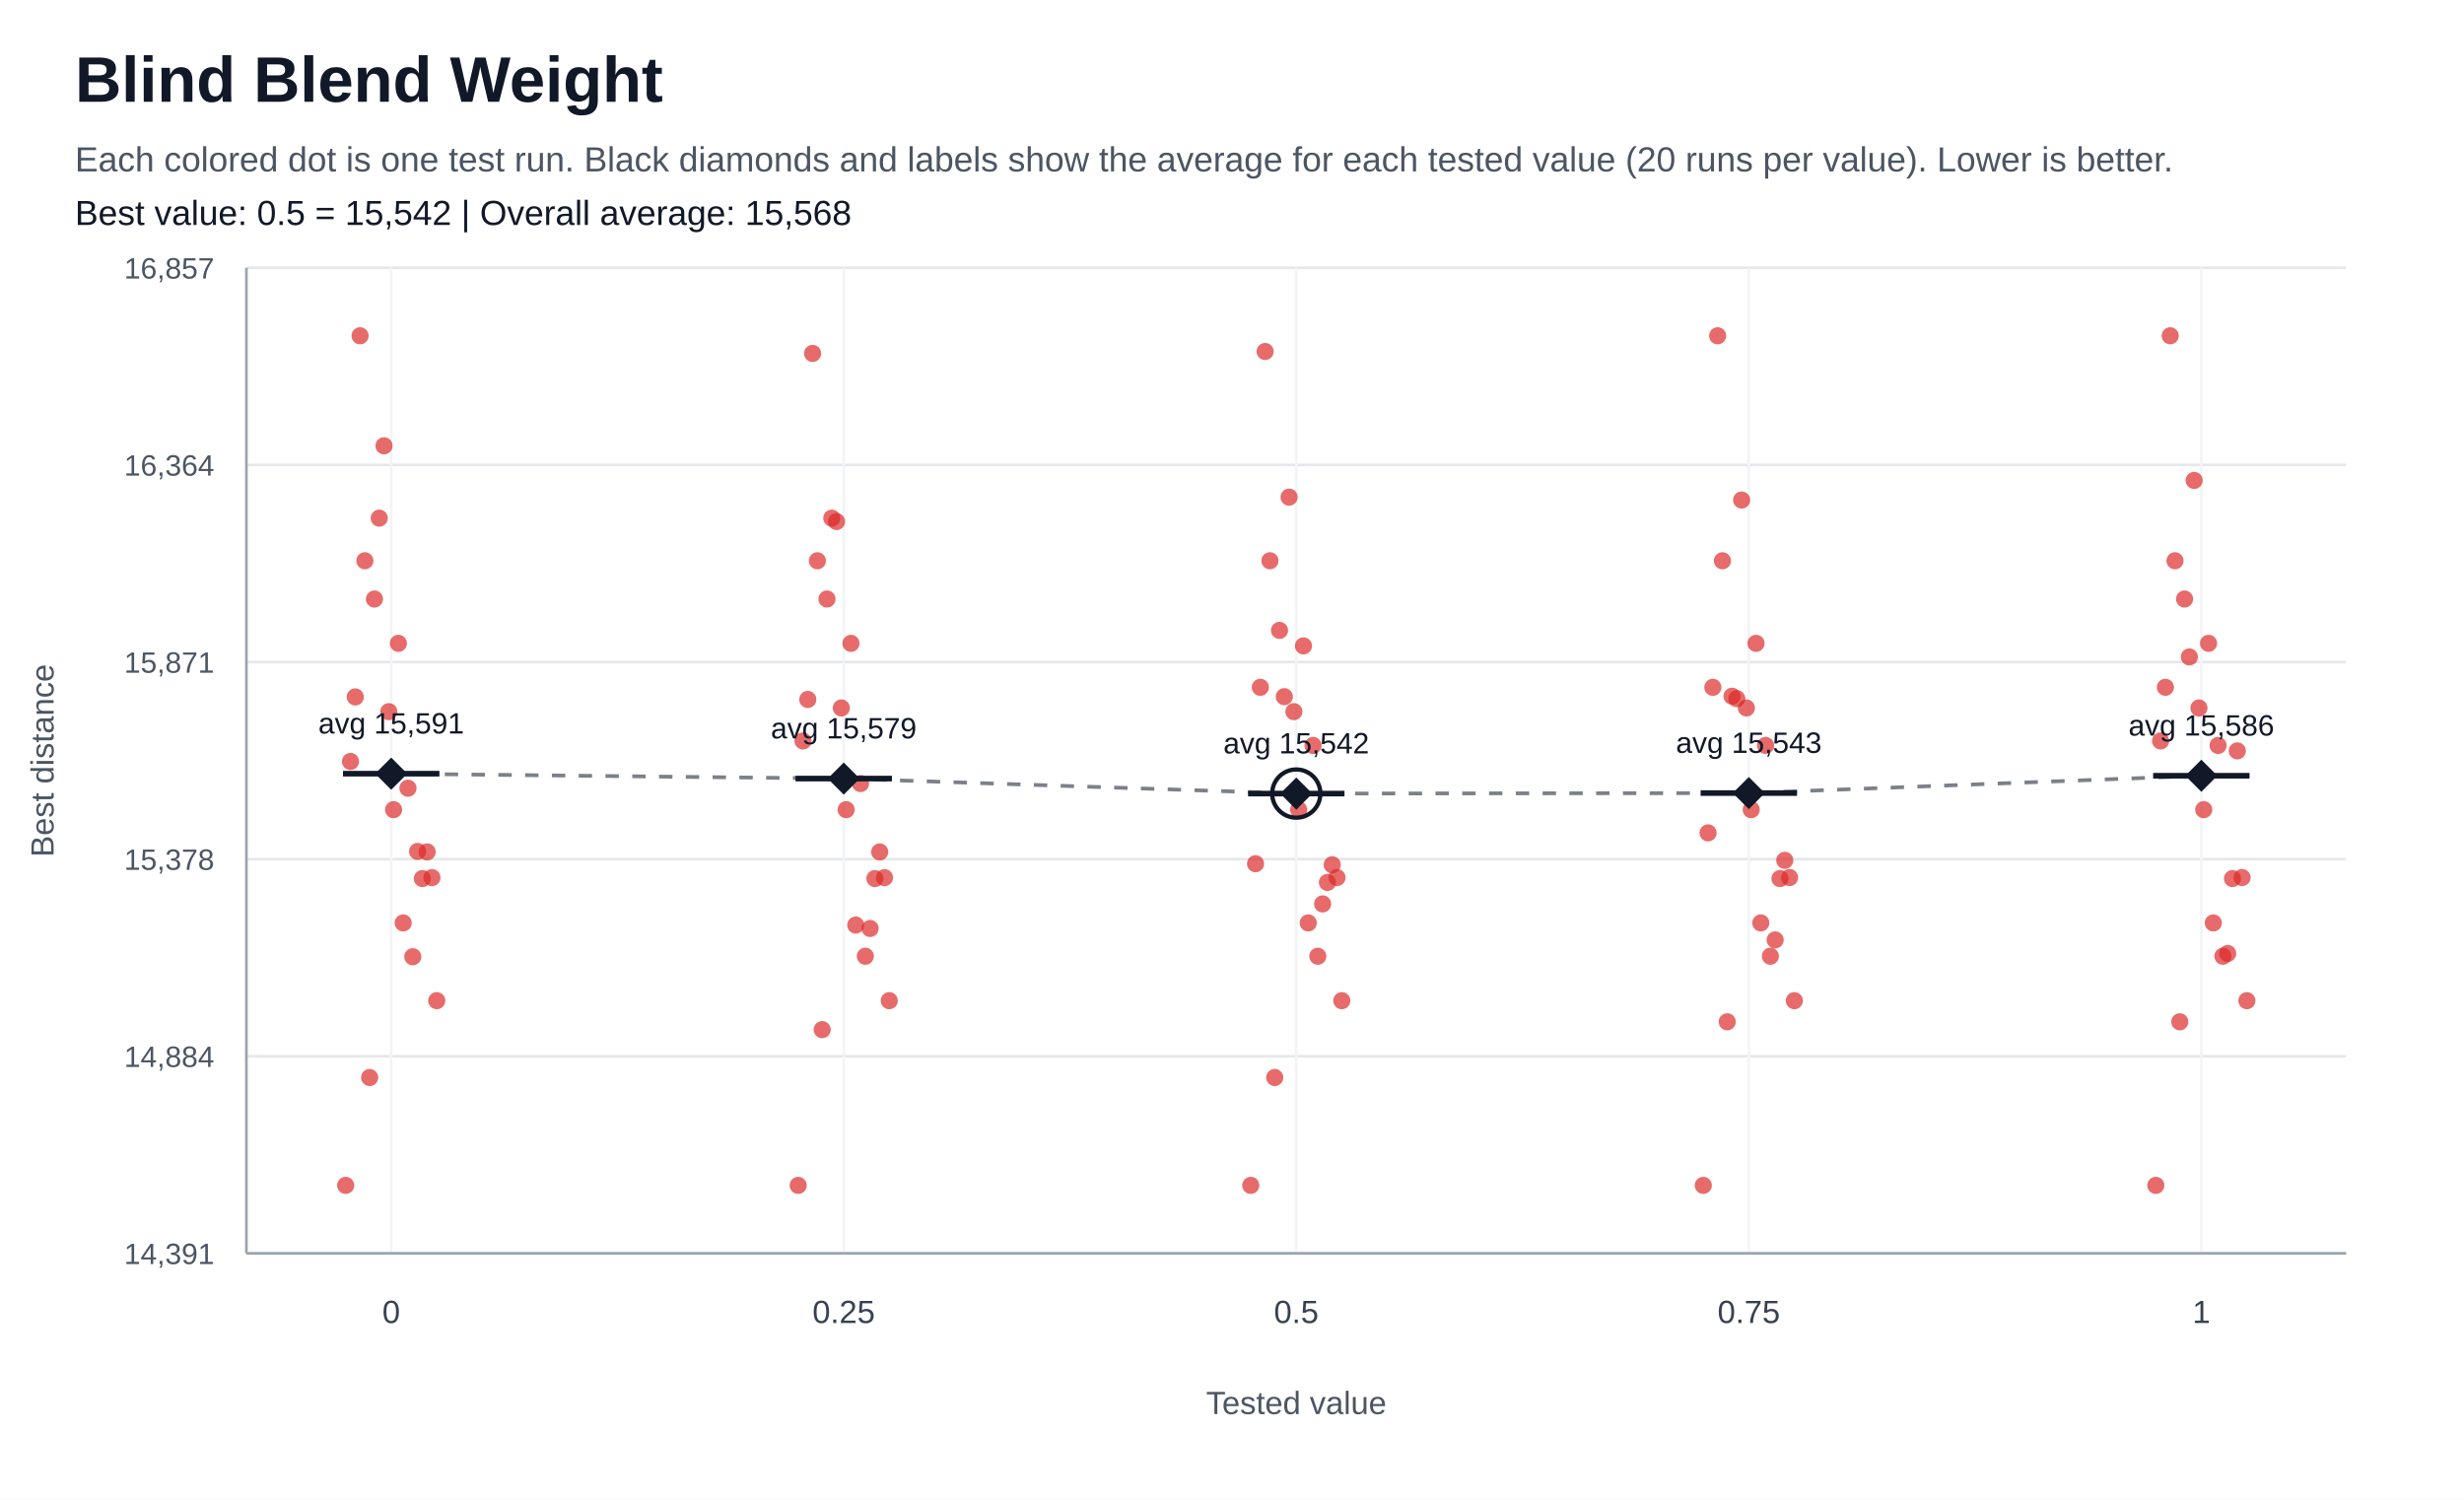
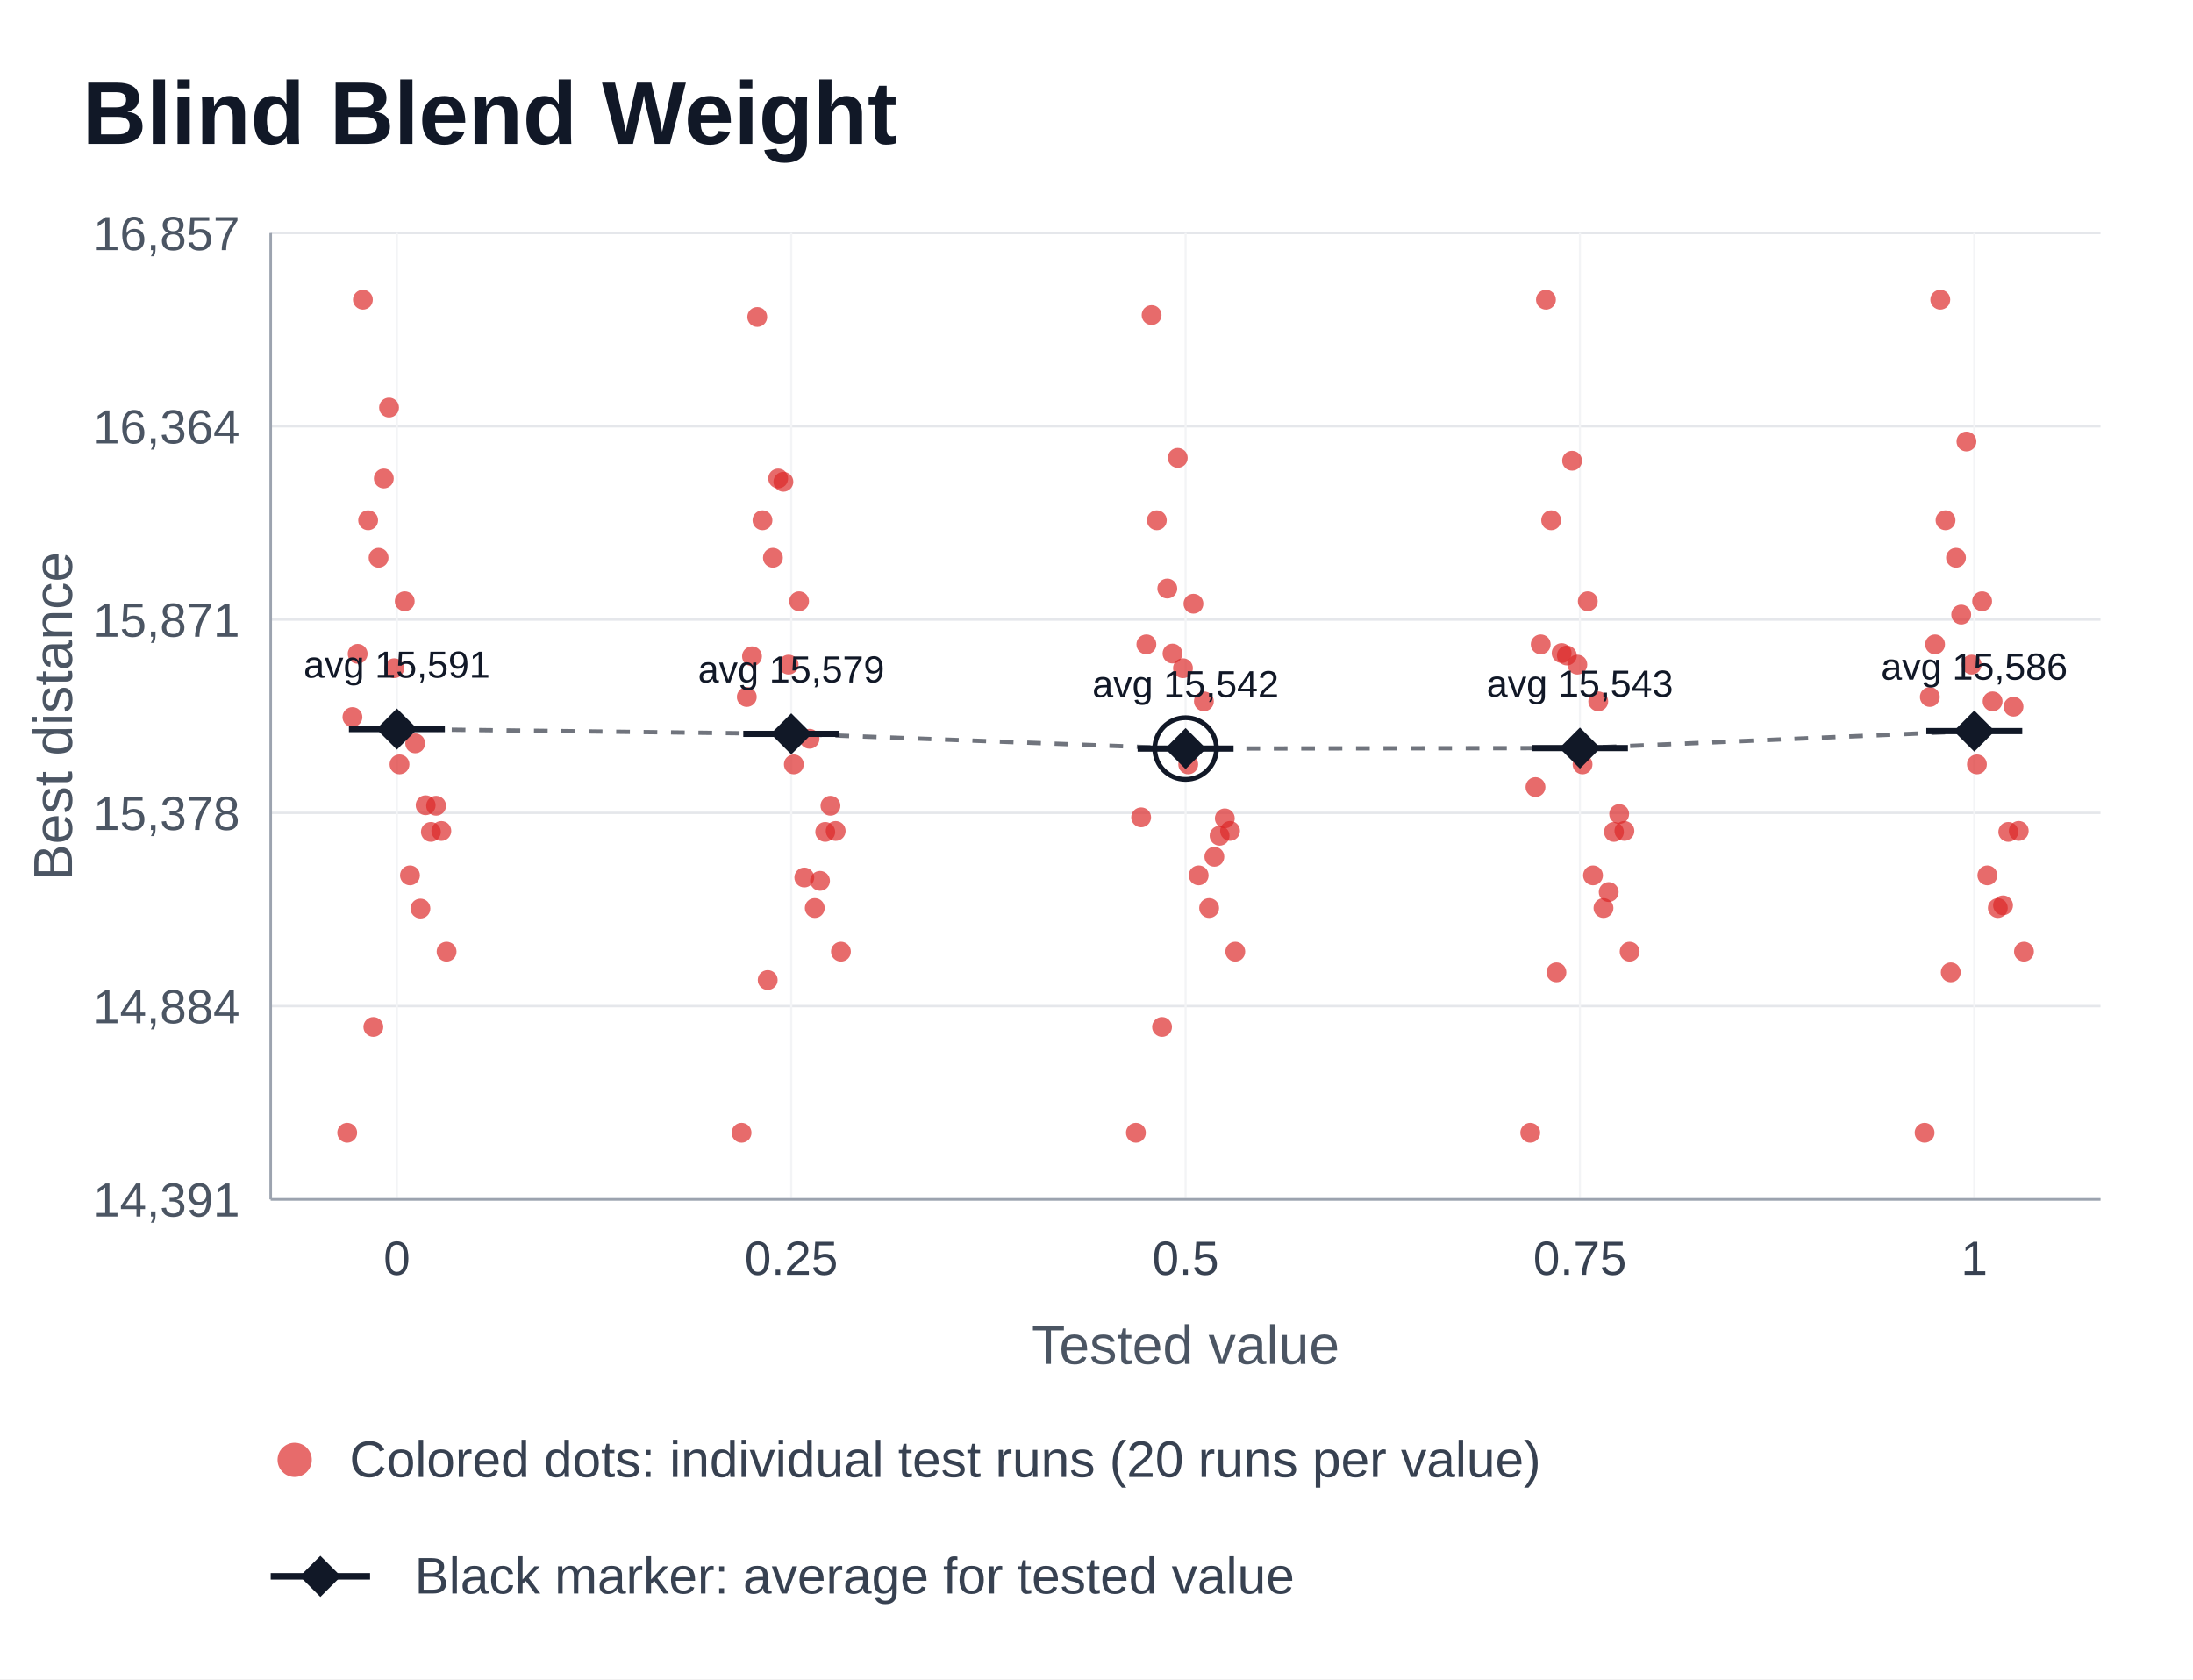
- <svg xmlns="http://www.w3.org/2000/svg" width="920" height="560" viewBox="0 0 920 560">
+ <svg xmlns="http://www.w3.org/2000/svg" width="1280" height="980" viewBox="0 0 1280 980">
  <rect width="100%" height="100%" fill="white" />
-   <text x="28" y="38" font-family="Arial" font-size="24" font-weight="700" fill="#111827">Blind Blend Weight</text>
-   <text x="28" y="64" font-family="Arial" font-size="13" fill="#4b5563">Each colored dot is one test run. Black diamonds and labels show the average for each tested value (20 runs per value). Lower is better.</text>
-   <text x="28" y="84" font-family="Arial" font-size="13" fill="#111827">Best value: 0.5 = 15,542 | Overall average: 15,568</text>
-   <line x1="92" y1="468.00" x2="876" y2="468.00" stroke="#e5e7eb" stroke-width="1" />
-   <text x="80" y="472.00" font-family="Arial" font-size="11" fill="#4b5563" text-anchor="end">14,391</text>
-   <line x1="92" y1="394.40" x2="876" y2="394.40" stroke="#e5e7eb" stroke-width="1" />
-   <text x="80" y="398.40" font-family="Arial" font-size="11" fill="#4b5563" text-anchor="end">14,884</text>
-   <line x1="92" y1="320.80" x2="876" y2="320.80" stroke="#e5e7eb" stroke-width="1" />
-   <text x="80" y="324.80" font-family="Arial" font-size="11" fill="#4b5563" text-anchor="end">15,378</text>
-   <line x1="92" y1="247.20" x2="876" y2="247.20" stroke="#e5e7eb" stroke-width="1" />
-   <text x="80" y="251.20" font-family="Arial" font-size="11" fill="#4b5563" text-anchor="end">15,871</text>
-   <line x1="92" y1="173.60" x2="876" y2="173.60" stroke="#e5e7eb" stroke-width="1" />
-   <text x="80" y="177.60" font-family="Arial" font-size="11" fill="#4b5563" text-anchor="end">16,364</text>
-   <line x1="92" y1="100.00" x2="876" y2="100.00" stroke="#e5e7eb" stroke-width="1" />
-   <text x="80" y="104.00" font-family="Arial" font-size="11" fill="#4b5563" text-anchor="end">16,857</text>
-   <line x1="146.07" y1="100" x2="146.07" y2="468" stroke="#f3f4f6" stroke-width="1" />
-   <text x="146.07" y="494" font-family="Arial" font-size="12" fill="#374151" text-anchor="middle">0</text>
-   <line x1="315.03" y1="100" x2="315.03" y2="468" stroke="#f3f4f6" stroke-width="1" />
-   <text x="315.03" y="494" font-family="Arial" font-size="12" fill="#374151" text-anchor="middle">0.25</text>
-   <line x1="484.00" y1="100" x2="484.00" y2="468" stroke="#f3f4f6" stroke-width="1" />
-   <text x="484.00" y="494" font-family="Arial" font-size="12" fill="#374151" text-anchor="middle">0.5</text>
-   <line x1="652.97" y1="100" x2="652.97" y2="468" stroke="#f3f4f6" stroke-width="1" />
-   <text x="652.97" y="494" font-family="Arial" font-size="12" fill="#374151" text-anchor="middle">0.75</text>
-   <line x1="821.93" y1="100" x2="821.93" y2="468" stroke="#f3f4f6" stroke-width="1" />
-   <text x="821.93" y="494" font-family="Arial" font-size="12" fill="#374151" text-anchor="middle">1</text>
-   <line x1="92" y1="468" x2="876" y2="468" stroke="#9ca3af" />
-   <line x1="92" y1="100" x2="92" y2="468" stroke="#9ca3af" />
-   <polyline fill="none" stroke="#111827" stroke-width="1.4" opacity="0.55" stroke-dasharray="5 5" points="146.07,288.89 315.03,290.72 484.00,296.32 652.97,296.13 821.93,289.66" />
-   <circle cx="129.07" cy="442.62" r="3.2" fill="#dc2626" opacity="0.68" />
-   <circle cx="130.86" cy="284.33" r="3.2" fill="#dc2626" opacity="0.68" />
-   <circle cx="132.65" cy="260.24" r="3.2" fill="#dc2626" opacity="0.68" />
-   <circle cx="134.44" cy="125.38" r="3.2" fill="#dc2626" opacity="0.68" />
-   <circle cx="136.23" cy="209.39" r="3.2" fill="#dc2626" opacity="0.68" />
-   <circle cx="138.02" cy="402.34" r="3.2" fill="#dc2626" opacity="0.68" />
-   <circle cx="139.81" cy="223.67" r="3.2" fill="#dc2626" opacity="0.68" />
-   <circle cx="141.60" cy="193.47" r="3.2" fill="#dc2626" opacity="0.68" />
-   <circle cx="143.38" cy="166.46" r="3.2" fill="#dc2626" opacity="0.68" />
-   <circle cx="145.17" cy="265.73" r="3.2" fill="#dc2626" opacity="0.68" />
-   <circle cx="146.96" cy="302.33" r="3.2" fill="#dc2626" opacity="0.68" />
-   <circle cx="148.75" cy="240.22" r="3.2" fill="#dc2626" opacity="0.68" />
-   <circle cx="150.54" cy="344.61" r="3.2" fill="#dc2626" opacity="0.68" />
-   <circle cx="152.33" cy="294.32" r="3.2" fill="#dc2626" opacity="0.68" />
-   <circle cx="154.12" cy="357.24" r="3.2" fill="#dc2626" opacity="0.68" />
-   <circle cx="155.91" cy="317.91" r="3.2" fill="#dc2626" opacity="0.68" />
-   <circle cx="157.70" cy="328.05" r="3.2" fill="#dc2626" opacity="0.68" />
-   <circle cx="159.49" cy="318.10" r="3.2" fill="#dc2626" opacity="0.68" />
-   <circle cx="161.28" cy="327.70" r="3.2" fill="#dc2626" opacity="0.68" />
-   <circle cx="163.07" cy="373.65" r="3.2" fill="#dc2626" opacity="0.68" />
-   <line x1="128.07" y1="288.89" x2="164.07" y2="288.89" stroke="#111827" stroke-width="2.1" />
-   <polygon points="146.07,282.89 152.07,288.89 146.07,294.89 140.07,288.89" fill="#111827" />
-   <text x="146.07" y="273.89" font-family="Arial" font-size="11" fill="#111827" text-anchor="middle">avg 15,591</text>
-   <circle cx="298.03" cy="442.62" r="3.2" fill="#dc2626" opacity="0.68" />
-   <circle cx="299.82" cy="276.67" r="3.2" fill="#dc2626" opacity="0.68" />
-   <circle cx="301.61" cy="261.18" r="3.2" fill="#dc2626" opacity="0.68" />
-   <circle cx="303.40" cy="131.97" r="3.2" fill="#dc2626" opacity="0.68" />
-   <circle cx="305.19" cy="209.39" r="3.2" fill="#dc2626" opacity="0.68" />
-   <circle cx="306.98" cy="384.47" r="3.2" fill="#dc2626" opacity="0.68" />
-   <circle cx="308.77" cy="223.67" r="3.2" fill="#dc2626" opacity="0.68" />
-   <circle cx="310.56" cy="193.47" r="3.2" fill="#dc2626" opacity="0.68" />
-   <circle cx="312.35" cy="194.74" r="3.2" fill="#dc2626" opacity="0.68" />
-   <circle cx="314.14" cy="264.35" r="3.2" fill="#dc2626" opacity="0.68" />
-   <circle cx="315.93" cy="302.33" r="3.2" fill="#dc2626" opacity="0.68" />
-   <circle cx="317.72" cy="240.22" r="3.2" fill="#dc2626" opacity="0.68" />
-   <circle cx="319.51" cy="345.42" r="3.2" fill="#dc2626" opacity="0.68" />
-   <circle cx="321.30" cy="292.58" r="3.2" fill="#dc2626" opacity="0.68" />
-   <circle cx="323.09" cy="357.05" r="3.2" fill="#dc2626" opacity="0.68" />
-   <circle cx="324.88" cy="346.69" r="3.2" fill="#dc2626" opacity="0.68" />
-   <circle cx="326.67" cy="328.05" r="3.2" fill="#dc2626" opacity="0.68" />
-   <circle cx="328.46" cy="318.10" r="3.2" fill="#dc2626" opacity="0.68" />
-   <circle cx="330.25" cy="327.70" r="3.2" fill="#dc2626" opacity="0.68" />
-   <circle cx="332.03" cy="373.65" r="3.2" fill="#dc2626" opacity="0.68" />
-   <line x1="297.03" y1="290.72" x2="333.03" y2="290.72" stroke="#111827" stroke-width="2.1" />
-   <polygon points="315.03,284.72 321.03,290.72 315.03,296.72 309.03,290.72" fill="#111827" />
-   <text x="315.03" y="275.72" font-family="Arial" font-size="11" fill="#111827" text-anchor="middle">avg 15,579</text>
-   <circle cx="467.00" cy="442.62" r="3.2" fill="#dc2626" opacity="0.68" />
-   <circle cx="468.79" cy="322.51" r="3.2" fill="#dc2626" opacity="0.68" />
-   <circle cx="470.58" cy="256.64" r="3.2" fill="#dc2626" opacity="0.68" />
-   <circle cx="472.37" cy="131.25" r="3.2" fill="#dc2626" opacity="0.68" />
-   <circle cx="474.16" cy="209.39" r="3.2" fill="#dc2626" opacity="0.68" />
-   <circle cx="475.95" cy="402.34" r="3.2" fill="#dc2626" opacity="0.68" />
-   <circle cx="477.74" cy="235.39" r="3.2" fill="#dc2626" opacity="0.68" />
-   <circle cx="479.53" cy="260.14" r="3.2" fill="#dc2626" opacity="0.68" />
-   <circle cx="481.32" cy="185.63" r="3.2" fill="#dc2626" opacity="0.68" />
-   <circle cx="483.11" cy="265.73" r="3.2" fill="#dc2626" opacity="0.68" />
-   <circle cx="484.89" cy="302.33" r="3.2" fill="#dc2626" opacity="0.68" />
-   <circle cx="486.68" cy="241.17" r="3.2" fill="#dc2626" opacity="0.68" />
-   <circle cx="488.47" cy="344.61" r="3.2" fill="#dc2626" opacity="0.68" />
-   <circle cx="490.26" cy="278.35" r="3.2" fill="#dc2626" opacity="0.68" />
-   <circle cx="492.05" cy="357.05" r="3.2" fill="#dc2626" opacity="0.68" />
-   <circle cx="493.84" cy="337.52" r="3.2" fill="#dc2626" opacity="0.68" />
-   <circle cx="495.63" cy="329.50" r="3.2" fill="#dc2626" opacity="0.68" />
-   <circle cx="497.42" cy="322.90" r="3.2" fill="#dc2626" opacity="0.68" />
-   <circle cx="499.21" cy="327.67" r="3.2" fill="#dc2626" opacity="0.68" />
-   <circle cx="501.00" cy="373.65" r="3.2" fill="#dc2626" opacity="0.68" />
-   <line x1="466.00" y1="296.32" x2="502.00" y2="296.32" stroke="#111827" stroke-width="2.1" />
-   <polygon points="484.00,290.32 490.00,296.32 484.00,302.32 478.00,296.32" fill="#111827" />
-   <circle cx="484.00" cy="296.32" r="9" fill="none" stroke="#111827" stroke-width="1.6" />
-   <text x="484.00" y="281.32" font-family="Arial" font-size="11" fill="#111827" text-anchor="middle">avg 15,542</text>
-   <circle cx="635.97" cy="442.62" r="3.2" fill="#dc2626" opacity="0.68" />
-   <circle cx="637.75" cy="310.99" r="3.2" fill="#dc2626" opacity="0.68" />
-   <circle cx="639.54" cy="256.64" r="3.2" fill="#dc2626" opacity="0.68" />
-   <circle cx="641.33" cy="125.38" r="3.2" fill="#dc2626" opacity="0.68" />
-   <circle cx="643.12" cy="209.39" r="3.2" fill="#dc2626" opacity="0.68" />
-   <circle cx="644.91" cy="381.54" r="3.2" fill="#dc2626" opacity="0.68" />
-   <circle cx="646.70" cy="259.96" r="3.2" fill="#dc2626" opacity="0.68" />
-   <circle cx="648.49" cy="260.88" r="3.2" fill="#dc2626" opacity="0.68" />
-   <circle cx="650.28" cy="186.71" r="3.2" fill="#dc2626" opacity="0.68" />
-   <circle cx="652.07" cy="264.35" r="3.2" fill="#dc2626" opacity="0.68" />
-   <circle cx="653.86" cy="302.33" r="3.2" fill="#dc2626" opacity="0.68" />
-   <circle cx="655.65" cy="240.22" r="3.2" fill="#dc2626" opacity="0.68" />
-   <circle cx="657.44" cy="344.61" r="3.2" fill="#dc2626" opacity="0.68" />
-   <circle cx="659.23" cy="278.35" r="3.2" fill="#dc2626" opacity="0.68" />
-   <circle cx="661.02" cy="357.05" r="3.2" fill="#dc2626" opacity="0.68" />
-   <circle cx="662.81" cy="350.96" r="3.2" fill="#dc2626" opacity="0.68" />
-   <circle cx="664.60" cy="328.05" r="3.2" fill="#dc2626" opacity="0.68" />
-   <circle cx="666.39" cy="321.25" r="3.2" fill="#dc2626" opacity="0.68" />
-   <circle cx="668.18" cy="327.67" r="3.2" fill="#dc2626" opacity="0.68" />
-   <circle cx="669.97" cy="373.65" r="3.2" fill="#dc2626" opacity="0.68" />
-   <line x1="634.97" y1="296.13" x2="670.97" y2="296.13" stroke="#111827" stroke-width="2.1" />
-   <polygon points="652.97,290.13 658.97,296.13 652.97,302.13 646.97,296.13" fill="#111827" />
-   <text x="652.97" y="281.13" font-family="Arial" font-size="11" fill="#111827" text-anchor="middle">avg 15,543</text>
-   <circle cx="804.93" cy="442.62" r="3.2" fill="#dc2626" opacity="0.68" />
-   <circle cx="806.72" cy="276.67" r="3.2" fill="#dc2626" opacity="0.68" />
-   <circle cx="808.51" cy="256.64" r="3.2" fill="#dc2626" opacity="0.68" />
-   <circle cx="810.30" cy="125.38" r="3.2" fill="#dc2626" opacity="0.68" />
-   <circle cx="812.09" cy="209.39" r="3.2" fill="#dc2626" opacity="0.68" />
-   <circle cx="813.88" cy="381.54" r="3.2" fill="#dc2626" opacity="0.68" />
-   <circle cx="815.67" cy="223.67" r="3.2" fill="#dc2626" opacity="0.68" />
-   <circle cx="817.46" cy="245.30" r="3.2" fill="#dc2626" opacity="0.68" />
-   <circle cx="819.25" cy="179.39" r="3.2" fill="#dc2626" opacity="0.68" />
-   <circle cx="821.04" cy="264.35" r="3.2" fill="#dc2626" opacity="0.68" />
-   <circle cx="822.83" cy="302.33" r="3.2" fill="#dc2626" opacity="0.68" />
-   <circle cx="824.62" cy="240.22" r="3.2" fill="#dc2626" opacity="0.68" />
-   <circle cx="826.40" cy="344.61" r="3.2" fill="#dc2626" opacity="0.68" />
-   <circle cx="828.19" cy="278.35" r="3.2" fill="#dc2626" opacity="0.68" />
-   <circle cx="829.98" cy="357.05" r="3.2" fill="#dc2626" opacity="0.68" />
-   <circle cx="831.77" cy="356.03" r="3.2" fill="#dc2626" opacity="0.68" />
-   <circle cx="833.56" cy="328.05" r="3.2" fill="#dc2626" opacity="0.68" />
-   <circle cx="835.35" cy="280.38" r="3.2" fill="#dc2626" opacity="0.68" />
-   <circle cx="837.14" cy="327.67" r="3.2" fill="#dc2626" opacity="0.68" />
-   <circle cx="838.93" cy="373.65" r="3.2" fill="#dc2626" opacity="0.68" />
-   <line x1="803.93" y1="289.66" x2="839.93" y2="289.66" stroke="#111827" stroke-width="2.1" />
-   <polygon points="821.93,283.66 827.93,289.66 821.93,295.66 815.93,289.66" fill="#111827" />
-   <text x="821.93" y="274.66" font-family="Arial" font-size="11" fill="#111827" text-anchor="middle">avg 15,586</text>
-   <text x="484.00" y="528" font-family="Arial" font-size="12" fill="#4b5563" text-anchor="middle">Tested value</text>
-   <text x="20" y="284.00" font-family="Arial" font-size="12" fill="#4b5563" text-anchor="middle" transform="rotate(-90 20 284.00)">Best distance</text>
+   <text x="48" y="84" font-family="Arial" font-size="52" font-weight="700" fill="#111827">Blind Blend Weight</text>
+   <line x1="158" y1="700.00" x2="1226" y2="700.00" stroke="#e5e7eb" stroke-width="1.4" />
+   <text x="140" y="710.00" font-family="Arial" font-size="28" fill="#4b5563" text-anchor="end">14,391</text>
+   <line x1="158" y1="587.20" x2="1226" y2="587.20" stroke="#e5e7eb" stroke-width="1.4" />
+   <text x="140" y="597.20" font-family="Arial" font-size="28" fill="#4b5563" text-anchor="end">14,884</text>
+   <line x1="158" y1="474.40" x2="1226" y2="474.40" stroke="#e5e7eb" stroke-width="1.4" />
+   <text x="140" y="484.40" font-family="Arial" font-size="28" fill="#4b5563" text-anchor="end">15,378</text>
+   <line x1="158" y1="361.60" x2="1226" y2="361.60" stroke="#e5e7eb" stroke-width="1.4" />
+   <text x="140" y="371.60" font-family="Arial" font-size="28" fill="#4b5563" text-anchor="end">15,871</text>
+   <line x1="158" y1="248.80" x2="1226" y2="248.80" stroke="#e5e7eb" stroke-width="1.4" />
+   <text x="140" y="258.80" font-family="Arial" font-size="28" fill="#4b5563" text-anchor="end">16,364</text>
+   <line x1="158" y1="136.00" x2="1226" y2="136.00" stroke="#e5e7eb" stroke-width="1.4" />
+   <text x="140" y="146.00" font-family="Arial" font-size="28" fill="#4b5563" text-anchor="end">16,857</text>
+   <line x1="231.66" y1="136" x2="231.66" y2="700" stroke="#f3f4f6" stroke-width="1.2" />
+   <text x="231.66" y="744" font-family="Arial" font-size="28" fill="#374151" text-anchor="middle">0</text>
+   <line x1="461.83" y1="136" x2="461.83" y2="700" stroke="#f3f4f6" stroke-width="1.2" />
+   <text x="461.83" y="744" font-family="Arial" font-size="28" fill="#374151" text-anchor="middle">0.25</text>
+   <line x1="692.00" y1="136" x2="692.00" y2="700" stroke="#f3f4f6" stroke-width="1.2" />
+   <text x="692.00" y="744" font-family="Arial" font-size="28" fill="#374151" text-anchor="middle">0.5</text>
+   <line x1="922.17" y1="136" x2="922.17" y2="700" stroke="#f3f4f6" stroke-width="1.2" />
+   <text x="922.17" y="744" font-family="Arial" font-size="28" fill="#374151" text-anchor="middle">0.75</text>
+   <line x1="1152.34" y1="136" x2="1152.34" y2="700" stroke="#f3f4f6" stroke-width="1.2" />
+   <text x="1152.34" y="744" font-family="Arial" font-size="28" fill="#374151" text-anchor="middle">1</text>
+   <line x1="158" y1="700" x2="1226" y2="700" stroke="#9ca3af" stroke-width="1.5" />
+   <line x1="158" y1="136" x2="158" y2="700" stroke="#9ca3af" stroke-width="1.5" />
+   <polyline fill="none" stroke="#111827" stroke-width="2.5" opacity="0.60" stroke-dasharray="8 8" points="231.66,425.49 461.83,428.29 692.00,436.88 922.17,436.59 1152.34,426.68" />
+   <circle cx="202.66" cy="661.10" r="5.8" fill="#dc2626" opacity="0.68" />
+   <circle cx="205.71" cy="418.50" r="5.8" fill="#dc2626" opacity="0.68" />
+   <circle cx="208.76" cy="381.59" r="5.8" fill="#dc2626" opacity="0.68" />
+   <circle cx="211.81" cy="174.90" r="5.8" fill="#dc2626" opacity="0.68" />
+   <circle cx="214.87" cy="303.65" r="5.8" fill="#dc2626" opacity="0.68" />
+   <circle cx="217.92" cy="599.36" r="5.8" fill="#dc2626" opacity="0.68" />
+   <circle cx="220.97" cy="325.53" r="5.8" fill="#dc2626" opacity="0.68" />
+   <circle cx="224.02" cy="279.26" r="5.8" fill="#dc2626" opacity="0.68" />
+   <circle cx="227.08" cy="237.86" r="5.8" fill="#dc2626" opacity="0.68" />
+   <circle cx="230.13" cy="389.99" r="5.8" fill="#dc2626" opacity="0.68" />
+   <circle cx="233.18" cy="446.10" r="5.8" fill="#dc2626" opacity="0.68" />
+   <circle cx="236.23" cy="350.91" r="5.8" fill="#dc2626" opacity="0.68" />
+   <circle cx="239.29" cy="510.89" r="5.8" fill="#dc2626" opacity="0.68" />
+   <circle cx="242.34" cy="433.82" r="5.8" fill="#dc2626" opacity="0.68" />
+   <circle cx="245.39" cy="530.25" r="5.8" fill="#dc2626" opacity="0.68" />
+   <circle cx="248.44" cy="469.96" r="5.8" fill="#dc2626" opacity="0.68" />
+   <circle cx="251.50" cy="485.52" r="5.8" fill="#dc2626" opacity="0.68" />
+   <circle cx="254.55" cy="470.26" r="5.8" fill="#dc2626" opacity="0.68" />
+   <circle cx="257.60" cy="484.97" r="5.8" fill="#dc2626" opacity="0.68" />
+   <circle cx="260.66" cy="555.40" r="5.8" fill="#dc2626" opacity="0.68" />
+   <line x1="203.66" y1="425.49" x2="259.66" y2="425.49" stroke="#111827" stroke-width="3.6" />
+   <polygon points="231.66,413.49 243.66,425.49 231.66,437.49 219.66,425.49" fill="#111827" />
+   <text x="231.66" y="395.49" font-family="Arial" font-size="22" fill="#111827" text-anchor="middle">avg 15,591</text>
+   <circle cx="432.83" cy="661.10" r="5.8" fill="#dc2626" opacity="0.68" />
+   <circle cx="435.88" cy="406.77" r="5.8" fill="#dc2626" opacity="0.68" />
+   <circle cx="438.93" cy="383.03" r="5.8" fill="#dc2626" opacity="0.68" />
+   <circle cx="441.99" cy="185.00" r="5.8" fill="#dc2626" opacity="0.68" />
+   <circle cx="445.04" cy="303.65" r="5.8" fill="#dc2626" opacity="0.68" />
+   <circle cx="448.09" cy="571.98" r="5.8" fill="#dc2626" opacity="0.68" />
+   <circle cx="451.14" cy="325.53" r="5.8" fill="#dc2626" opacity="0.68" />
+   <circle cx="454.20" cy="279.26" r="5.8" fill="#dc2626" opacity="0.68" />
+   <circle cx="457.25" cy="281.19" r="5.8" fill="#dc2626" opacity="0.68" />
+   <circle cx="460.30" cy="387.88" r="5.8" fill="#dc2626" opacity="0.68" />
+   <circle cx="463.35" cy="446.10" r="5.8" fill="#dc2626" opacity="0.68" />
+   <circle cx="466.41" cy="350.91" r="5.8" fill="#dc2626" opacity="0.68" />
+   <circle cx="469.46" cy="512.13" r="5.8" fill="#dc2626" opacity="0.68" />
+   <circle cx="472.51" cy="431.16" r="5.8" fill="#dc2626" opacity="0.68" />
+   <circle cx="475.56" cy="529.95" r="5.8" fill="#dc2626" opacity="0.68" />
+   <circle cx="478.62" cy="514.09" r="5.8" fill="#dc2626" opacity="0.68" />
+   <circle cx="481.67" cy="485.52" r="5.8" fill="#dc2626" opacity="0.68" />
+   <circle cx="484.72" cy="470.26" r="5.8" fill="#dc2626" opacity="0.68" />
+   <circle cx="487.77" cy="484.97" r="5.8" fill="#dc2626" opacity="0.68" />
+   <circle cx="490.83" cy="555.40" r="5.8" fill="#dc2626" opacity="0.68" />
+   <line x1="433.83" y1="428.29" x2="489.83" y2="428.29" stroke="#111827" stroke-width="3.6" />
+   <polygon points="461.83,416.29 473.83,428.29 461.83,440.29 449.83,428.29" fill="#111827" />
+   <text x="461.83" y="398.29" font-family="Arial" font-size="22" fill="#111827" text-anchor="middle">avg 15,579</text>
+   <circle cx="663.00" cy="661.10" r="5.8" fill="#dc2626" opacity="0.68" />
+   <circle cx="666.05" cy="477.02" r="5.8" fill="#dc2626" opacity="0.68" />
+   <circle cx="669.11" cy="376.07" r="5.8" fill="#dc2626" opacity="0.68" />
+   <circle cx="672.16" cy="183.89" r="5.8" fill="#dc2626" opacity="0.68" />
+   <circle cx="675.21" cy="303.65" r="5.8" fill="#dc2626" opacity="0.68" />
+   <circle cx="678.26" cy="599.36" r="5.8" fill="#dc2626" opacity="0.68" />
+   <circle cx="681.32" cy="343.49" r="5.8" fill="#dc2626" opacity="0.68" />
+   <circle cx="684.37" cy="381.43" r="5.8" fill="#dc2626" opacity="0.68" />
+   <circle cx="687.42" cy="267.23" r="5.8" fill="#dc2626" opacity="0.68" />
+   <circle cx="690.47" cy="389.99" r="5.8" fill="#dc2626" opacity="0.68" />
+   <circle cx="693.53" cy="446.10" r="5.8" fill="#dc2626" opacity="0.68" />
+   <circle cx="696.58" cy="352.35" r="5.8" fill="#dc2626" opacity="0.68" />
+   <circle cx="699.63" cy="510.89" r="5.8" fill="#dc2626" opacity="0.68" />
+   <circle cx="702.68" cy="409.33" r="5.8" fill="#dc2626" opacity="0.68" />
+   <circle cx="705.74" cy="529.95" r="5.8" fill="#dc2626" opacity="0.68" />
+   <circle cx="708.79" cy="500.03" r="5.8" fill="#dc2626" opacity="0.68" />
+   <circle cx="711.84" cy="487.74" r="5.8" fill="#dc2626" opacity="0.68" />
+   <circle cx="714.89" cy="477.62" r="5.8" fill="#dc2626" opacity="0.68" />
+   <circle cx="717.95" cy="484.93" r="5.8" fill="#dc2626" opacity="0.68" />
+   <circle cx="721.00" cy="555.40" r="5.8" fill="#dc2626" opacity="0.68" />
+   <line x1="664.00" y1="436.88" x2="720.00" y2="436.88" stroke="#111827" stroke-width="3.6" />
+   <polygon points="692.00,424.88 704.00,436.88 692.00,448.88 680.00,436.88" fill="#111827" />
+   <circle cx="692.00" cy="436.88" r="18" fill="none" stroke="#111827" stroke-width="2.8" />
+   <text x="692.00" y="406.88" font-family="Arial" font-size="22" fill="#111827" text-anchor="middle">avg 15,542</text>
+   <circle cx="893.17" cy="661.10" r="5.8" fill="#dc2626" opacity="0.68" />
+   <circle cx="896.23" cy="459.36" r="5.8" fill="#dc2626" opacity="0.68" />
+   <circle cx="899.28" cy="376.07" r="5.8" fill="#dc2626" opacity="0.68" />
+   <circle cx="902.33" cy="174.90" r="5.8" fill="#dc2626" opacity="0.68" />
+   <circle cx="905.38" cy="303.65" r="5.8" fill="#dc2626" opacity="0.68" />
+   <circle cx="908.44" cy="567.49" r="5.8" fill="#dc2626" opacity="0.68" />
+   <circle cx="911.49" cy="381.16" r="5.8" fill="#dc2626" opacity="0.68" />
+   <circle cx="914.54" cy="382.57" r="5.8" fill="#dc2626" opacity="0.68" />
+   <circle cx="917.59" cy="268.90" r="5.8" fill="#dc2626" opacity="0.68" />
+   <circle cx="920.65" cy="387.88" r="5.8" fill="#dc2626" opacity="0.68" />
+   <circle cx="923.70" cy="446.10" r="5.8" fill="#dc2626" opacity="0.68" />
+   <circle cx="926.75" cy="350.91" r="5.8" fill="#dc2626" opacity="0.68" />
+   <circle cx="929.80" cy="510.89" r="5.8" fill="#dc2626" opacity="0.68" />
+   <circle cx="932.86" cy="409.33" r="5.8" fill="#dc2626" opacity="0.68" />
+   <circle cx="935.91" cy="529.95" r="5.8" fill="#dc2626" opacity="0.68" />
+   <circle cx="938.96" cy="520.62" r="5.8" fill="#dc2626" opacity="0.68" />
+   <circle cx="942.01" cy="485.52" r="5.8" fill="#dc2626" opacity="0.68" />
+   <circle cx="945.07" cy="475.09" r="5.8" fill="#dc2626" opacity="0.68" />
+   <circle cx="948.12" cy="484.93" r="5.8" fill="#dc2626" opacity="0.68" />
+   <circle cx="951.17" cy="555.40" r="5.8" fill="#dc2626" opacity="0.68" />
+   <line x1="894.17" y1="436.59" x2="950.17" y2="436.59" stroke="#111827" stroke-width="3.6" />
+   <polygon points="922.17,424.59 934.17,436.59 922.17,448.59 910.17,436.59" fill="#111827" />
+   <text x="922.17" y="406.59" font-family="Arial" font-size="22" fill="#111827" text-anchor="middle">avg 15,543</text>
+   <circle cx="1123.34" cy="661.10" r="5.8" fill="#dc2626" opacity="0.68" />
+   <circle cx="1126.40" cy="406.77" r="5.8" fill="#dc2626" opacity="0.68" />
+   <circle cx="1129.45" cy="376.07" r="5.8" fill="#dc2626" opacity="0.68" />
+   <circle cx="1132.50" cy="174.90" r="5.8" fill="#dc2626" opacity="0.68" />
+   <circle cx="1135.56" cy="303.65" r="5.8" fill="#dc2626" opacity="0.68" />
+   <circle cx="1138.61" cy="567.49" r="5.8" fill="#dc2626" opacity="0.68" />
+   <circle cx="1141.66" cy="325.53" r="5.8" fill="#dc2626" opacity="0.68" />
+   <circle cx="1144.71" cy="358.69" r="5.8" fill="#dc2626" opacity="0.68" />
+   <circle cx="1147.77" cy="257.68" r="5.8" fill="#dc2626" opacity="0.68" />
+   <circle cx="1150.82" cy="387.88" r="5.8" fill="#dc2626" opacity="0.68" />
+   <circle cx="1153.87" cy="446.10" r="5.8" fill="#dc2626" opacity="0.68" />
+   <circle cx="1156.92" cy="350.91" r="5.8" fill="#dc2626" opacity="0.68" />
+   <circle cx="1159.98" cy="510.89" r="5.8" fill="#dc2626" opacity="0.68" />
+   <circle cx="1163.03" cy="409.33" r="5.8" fill="#dc2626" opacity="0.68" />
+   <circle cx="1166.08" cy="529.95" r="5.8" fill="#dc2626" opacity="0.68" />
+   <circle cx="1169.13" cy="528.39" r="5.8" fill="#dc2626" opacity="0.68" />
+   <circle cx="1172.19" cy="485.52" r="5.8" fill="#dc2626" opacity="0.68" />
+   <circle cx="1175.24" cy="412.45" r="5.8" fill="#dc2626" opacity="0.68" />
+   <circle cx="1178.29" cy="484.93" r="5.8" fill="#dc2626" opacity="0.68" />
+   <circle cx="1181.34" cy="555.40" r="5.8" fill="#dc2626" opacity="0.68" />
+   <line x1="1124.34" y1="426.68" x2="1180.34" y2="426.68" stroke="#111827" stroke-width="3.6" />
+   <polygon points="1152.34,414.68 1164.34,426.68 1152.34,438.68 1140.34,426.68" fill="#111827" />
+   <text x="1152.34" y="396.68" font-family="Arial" font-size="22" fill="#111827" text-anchor="middle">avg 15,586</text>
+   <circle cx="172" cy="852" r="10" fill="#dc2626" opacity="0.68" />
+   <text x="204" y="862" font-family="Arial" font-size="30" fill="#374151">Colored dots: individual test runs (20 runs per value)</text>
+   <line x1="158" y1="920" x2="216" y2="920" stroke="#111827" stroke-width="3.8" />
+   <polygon points="187.00,908.00 199.00,920.00 187.00,932.00 175.00,920.00" fill="#111827" />
+   <text x="242" y="930" font-family="Arial" font-size="30" fill="#374151">Black marker: average for tested value</text>
+   <text x="692.00" y="796" font-family="Arial" font-size="32" fill="#4b5563" text-anchor="middle">Tested value</text>
+   <text x="42" y="418.00" font-family="Arial" font-size="32" fill="#4b5563" text-anchor="middle" transform="rotate(-90 42 418.00)">Best distance</text>
</svg>
